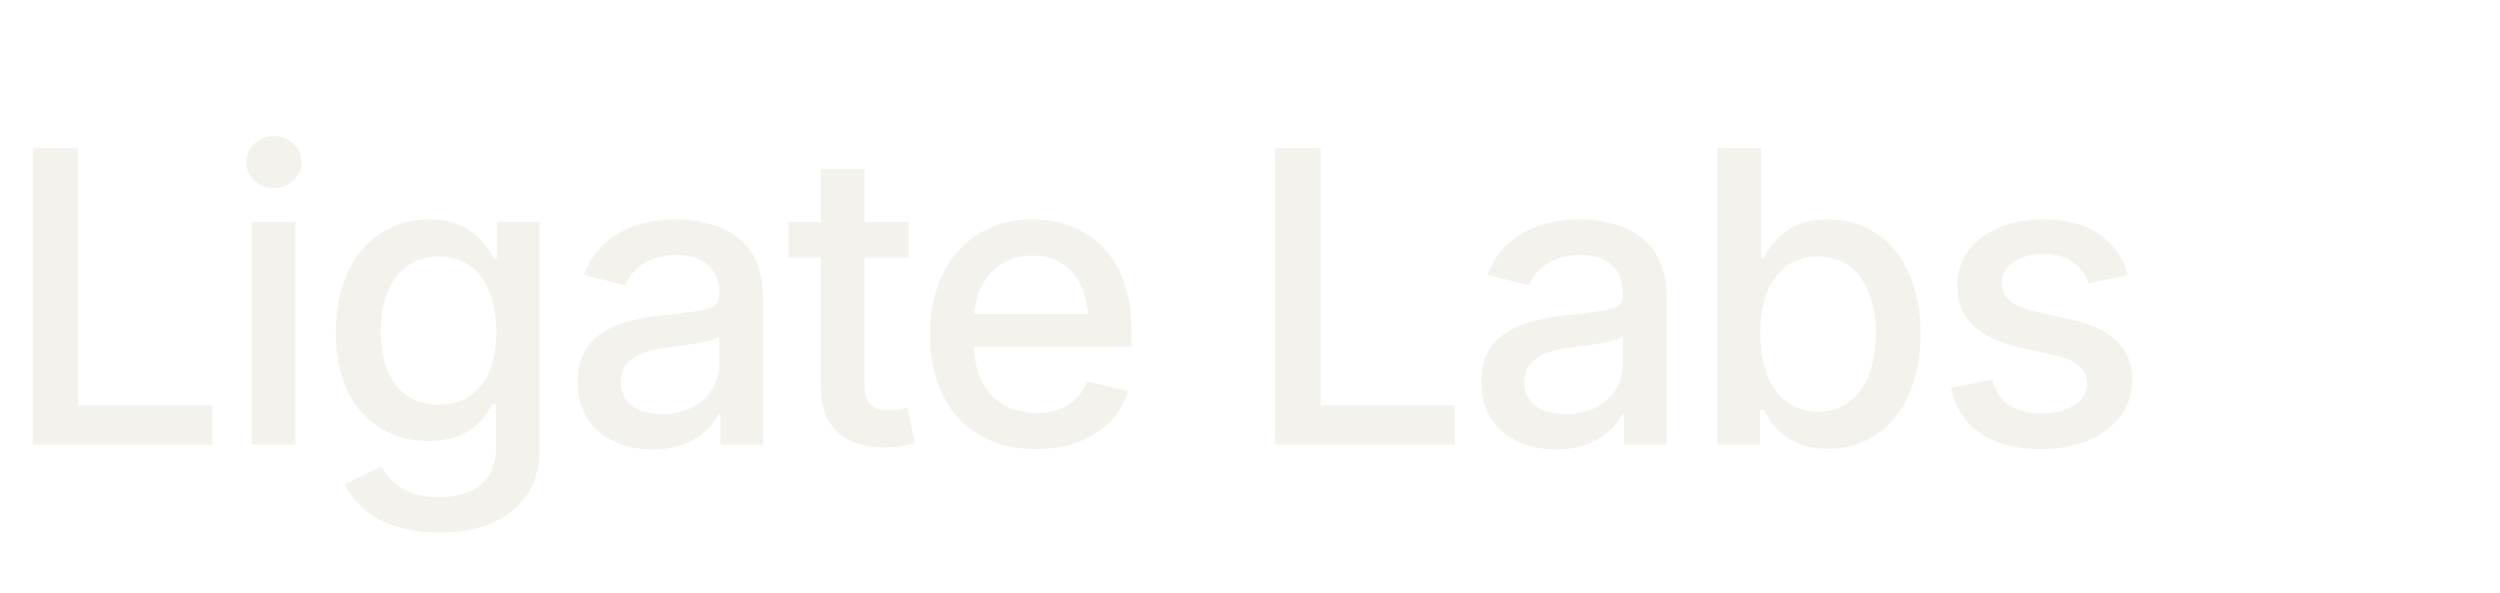
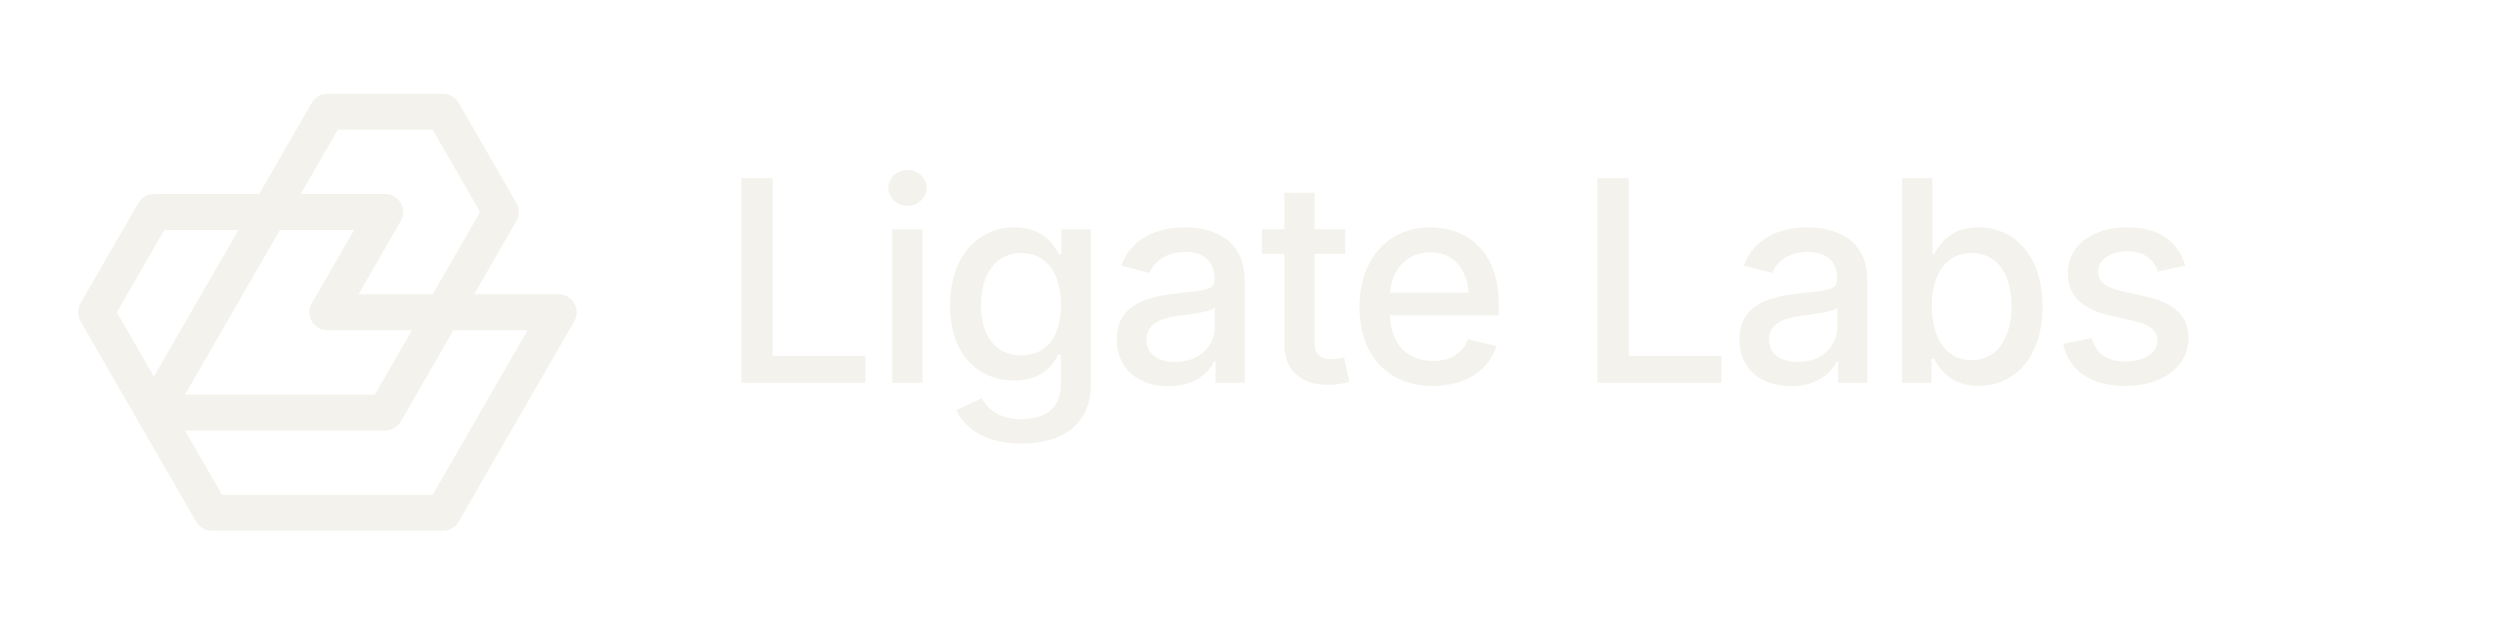
- <svg xmlns="http://www.w3.org/2000/svg" width="135" height="32" viewBox="0 0 135 32" fill="none" role="img" aria-label="Ligate Labs wordmark">
-   <text x="0" y="16" dominant-baseline="central" style="font-family:'Space Grotesk','Inter','Helvetica Neue',Arial,sans-serif;font-size:22px;font-weight:500;letter-spacing:-0.02em;" fill="#F4F2EC">Ligate Labs</text>
+ <svg xmlns="http://www.w3.org/2000/svg" width="640" height="160" viewBox="0 0 640 160" fill="none" role="img" aria-label="Ligate Labs">
+   <g transform="translate(20 24)">
+     <path d="M123.03 55.933L115.623 68.779L108.216 81.615L100.819 94.451L93.412 107.277H34.208L26.8 94.451L19.404 81.615H78.619L86.015 68.779L93.412 55.933H123.03Z" stroke="#F4F2EC" stroke-width="9.2" stroke-linejoin="round" />
+     <path d="M49.011 30.272L41.604 43.097L34.208 55.933L26.8 68.779L19.404 81.615L11.997 68.779L4.6 55.933L11.997 43.097L19.404 30.272H49.011Z" stroke="#F4F2EC" stroke-width="9.2" stroke-linejoin="round" />
+     <path d="M108.216 30.272L100.819 43.097L93.412 55.933H63.805L71.222 43.097L78.619 30.272H49.011L56.408 17.436L63.805 4.6H93.412L100.819 17.436L108.216 30.272Z" stroke="#F4F2EC" stroke-width="9.2" stroke-linejoin="round" />
+   </g>
+   <text x="184" y="98" style="font-family:'Space Grotesk','Inter','Helvetica Neue',Arial,sans-serif;font-size:72px;font-weight:500;letter-spacing:-1.5px;" fill="#F4F2EC">Ligate Labs</text>
</svg>
